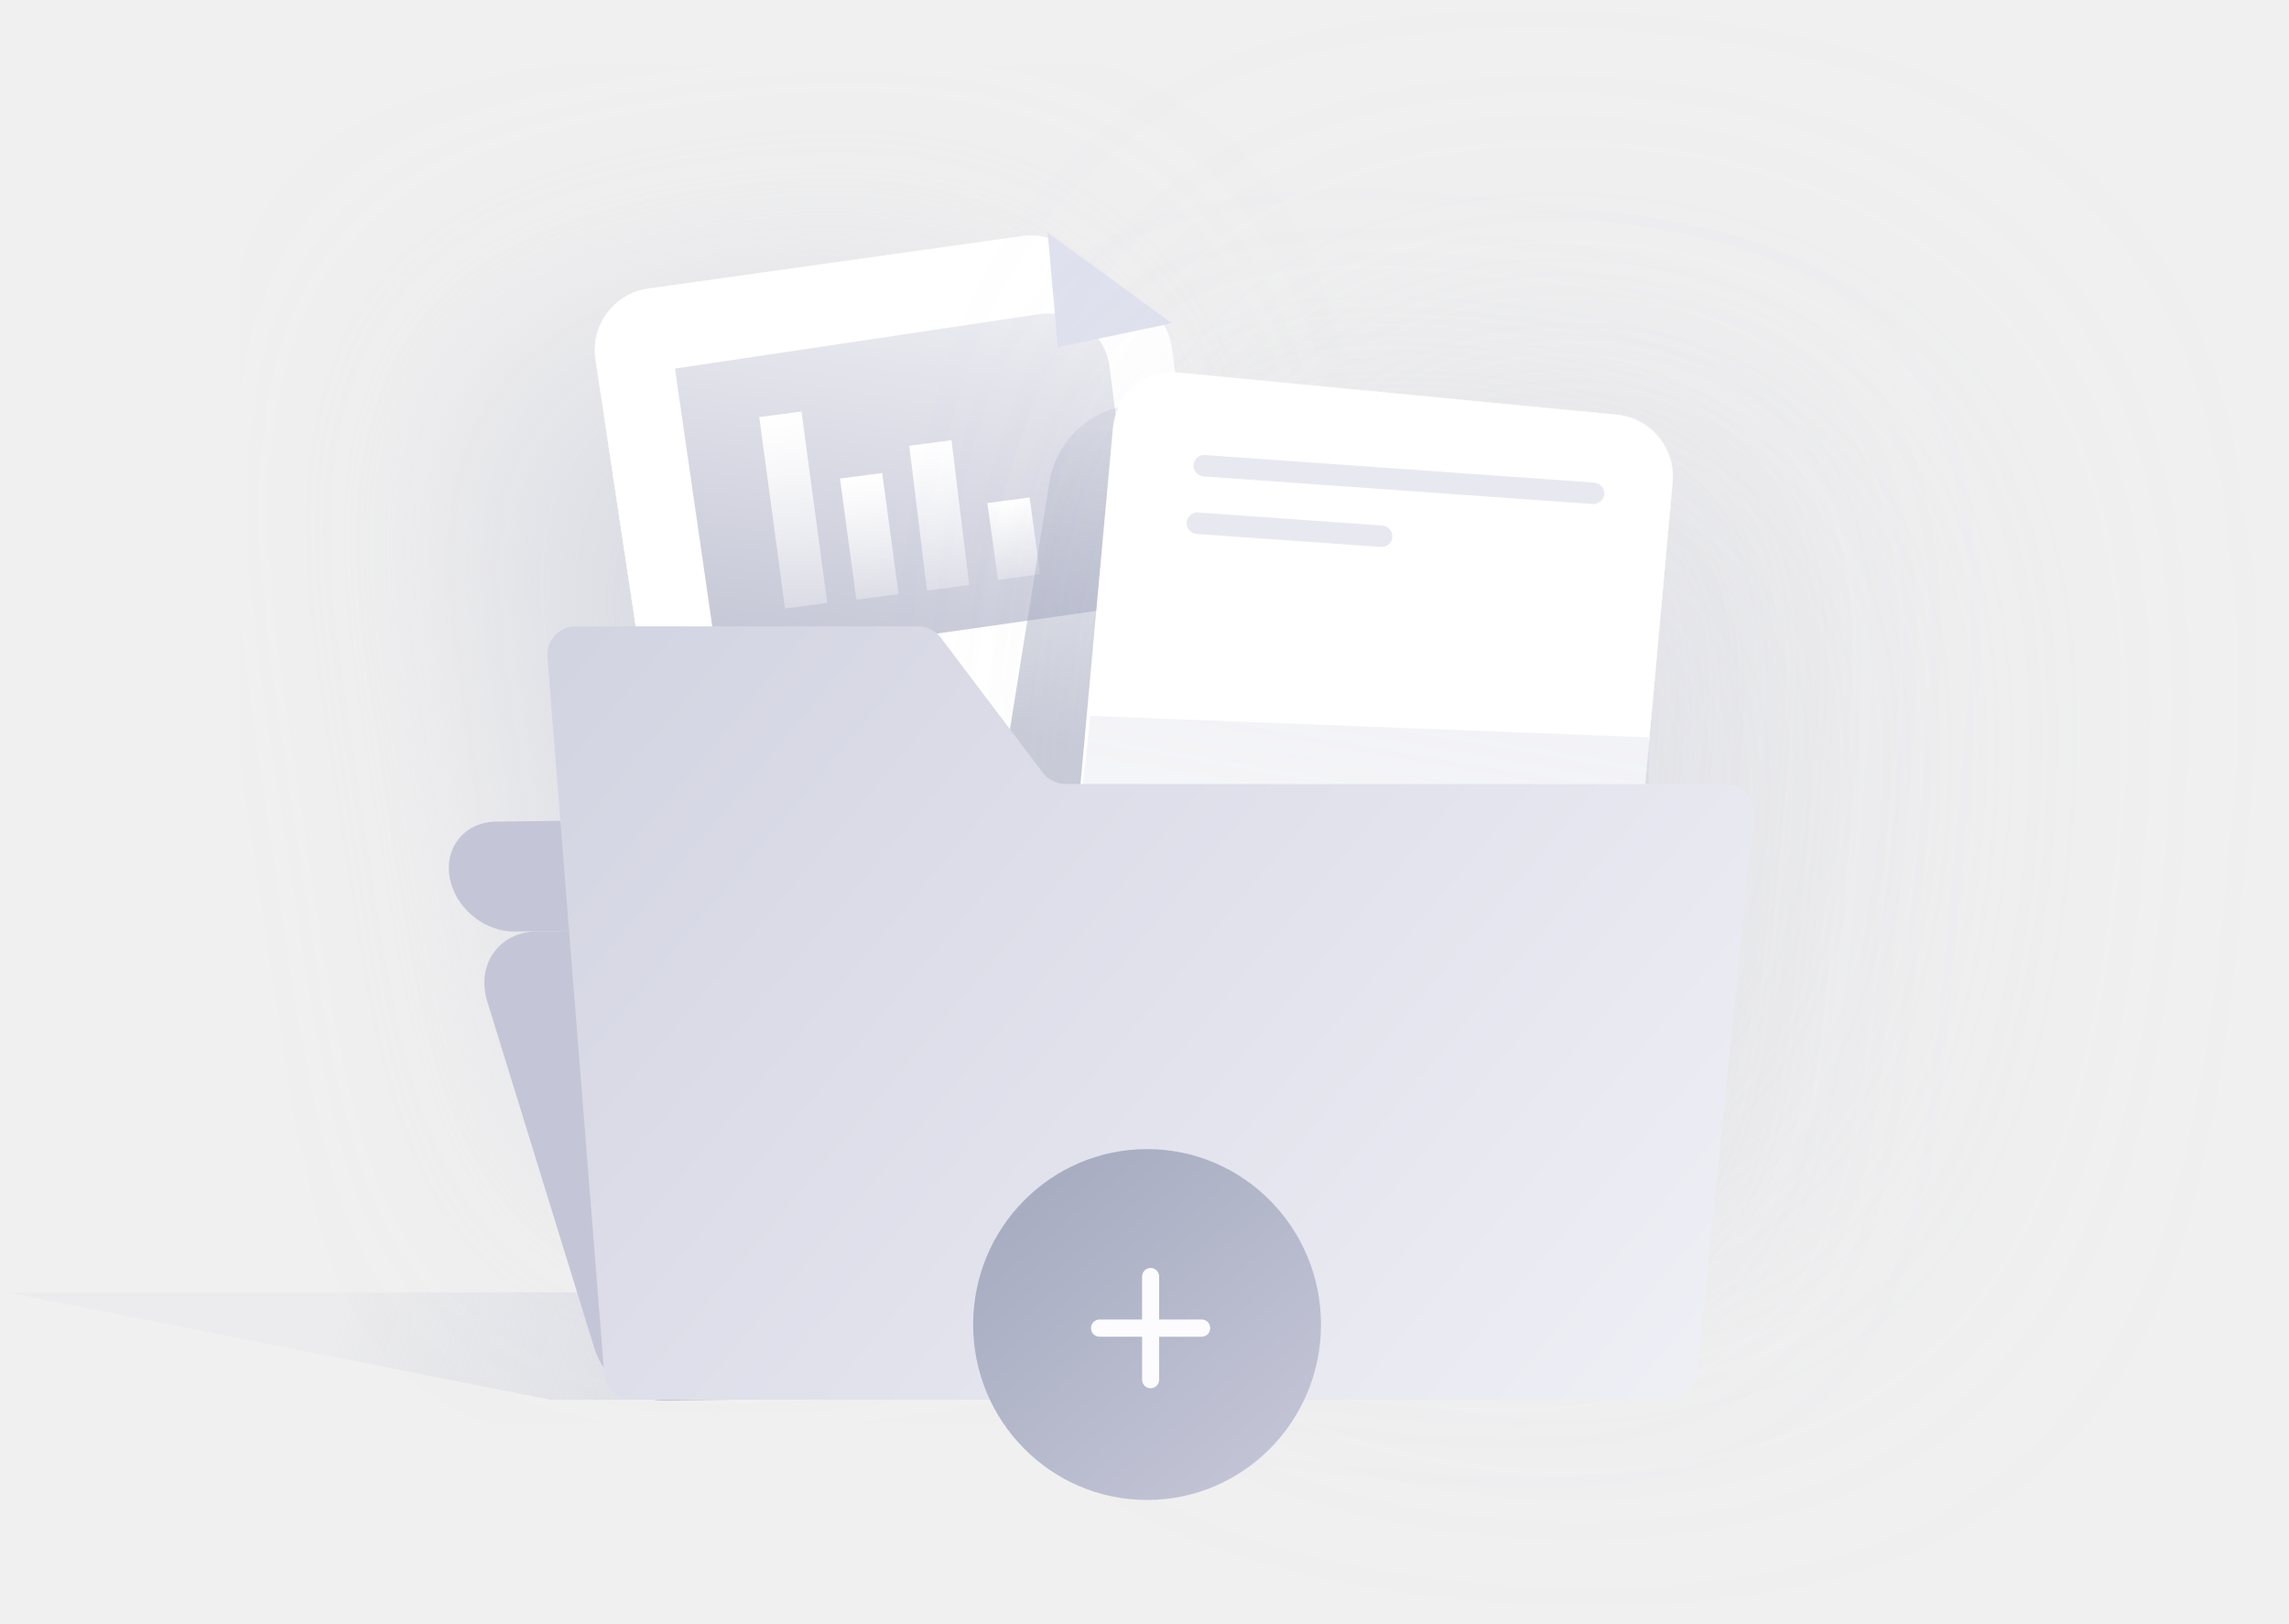
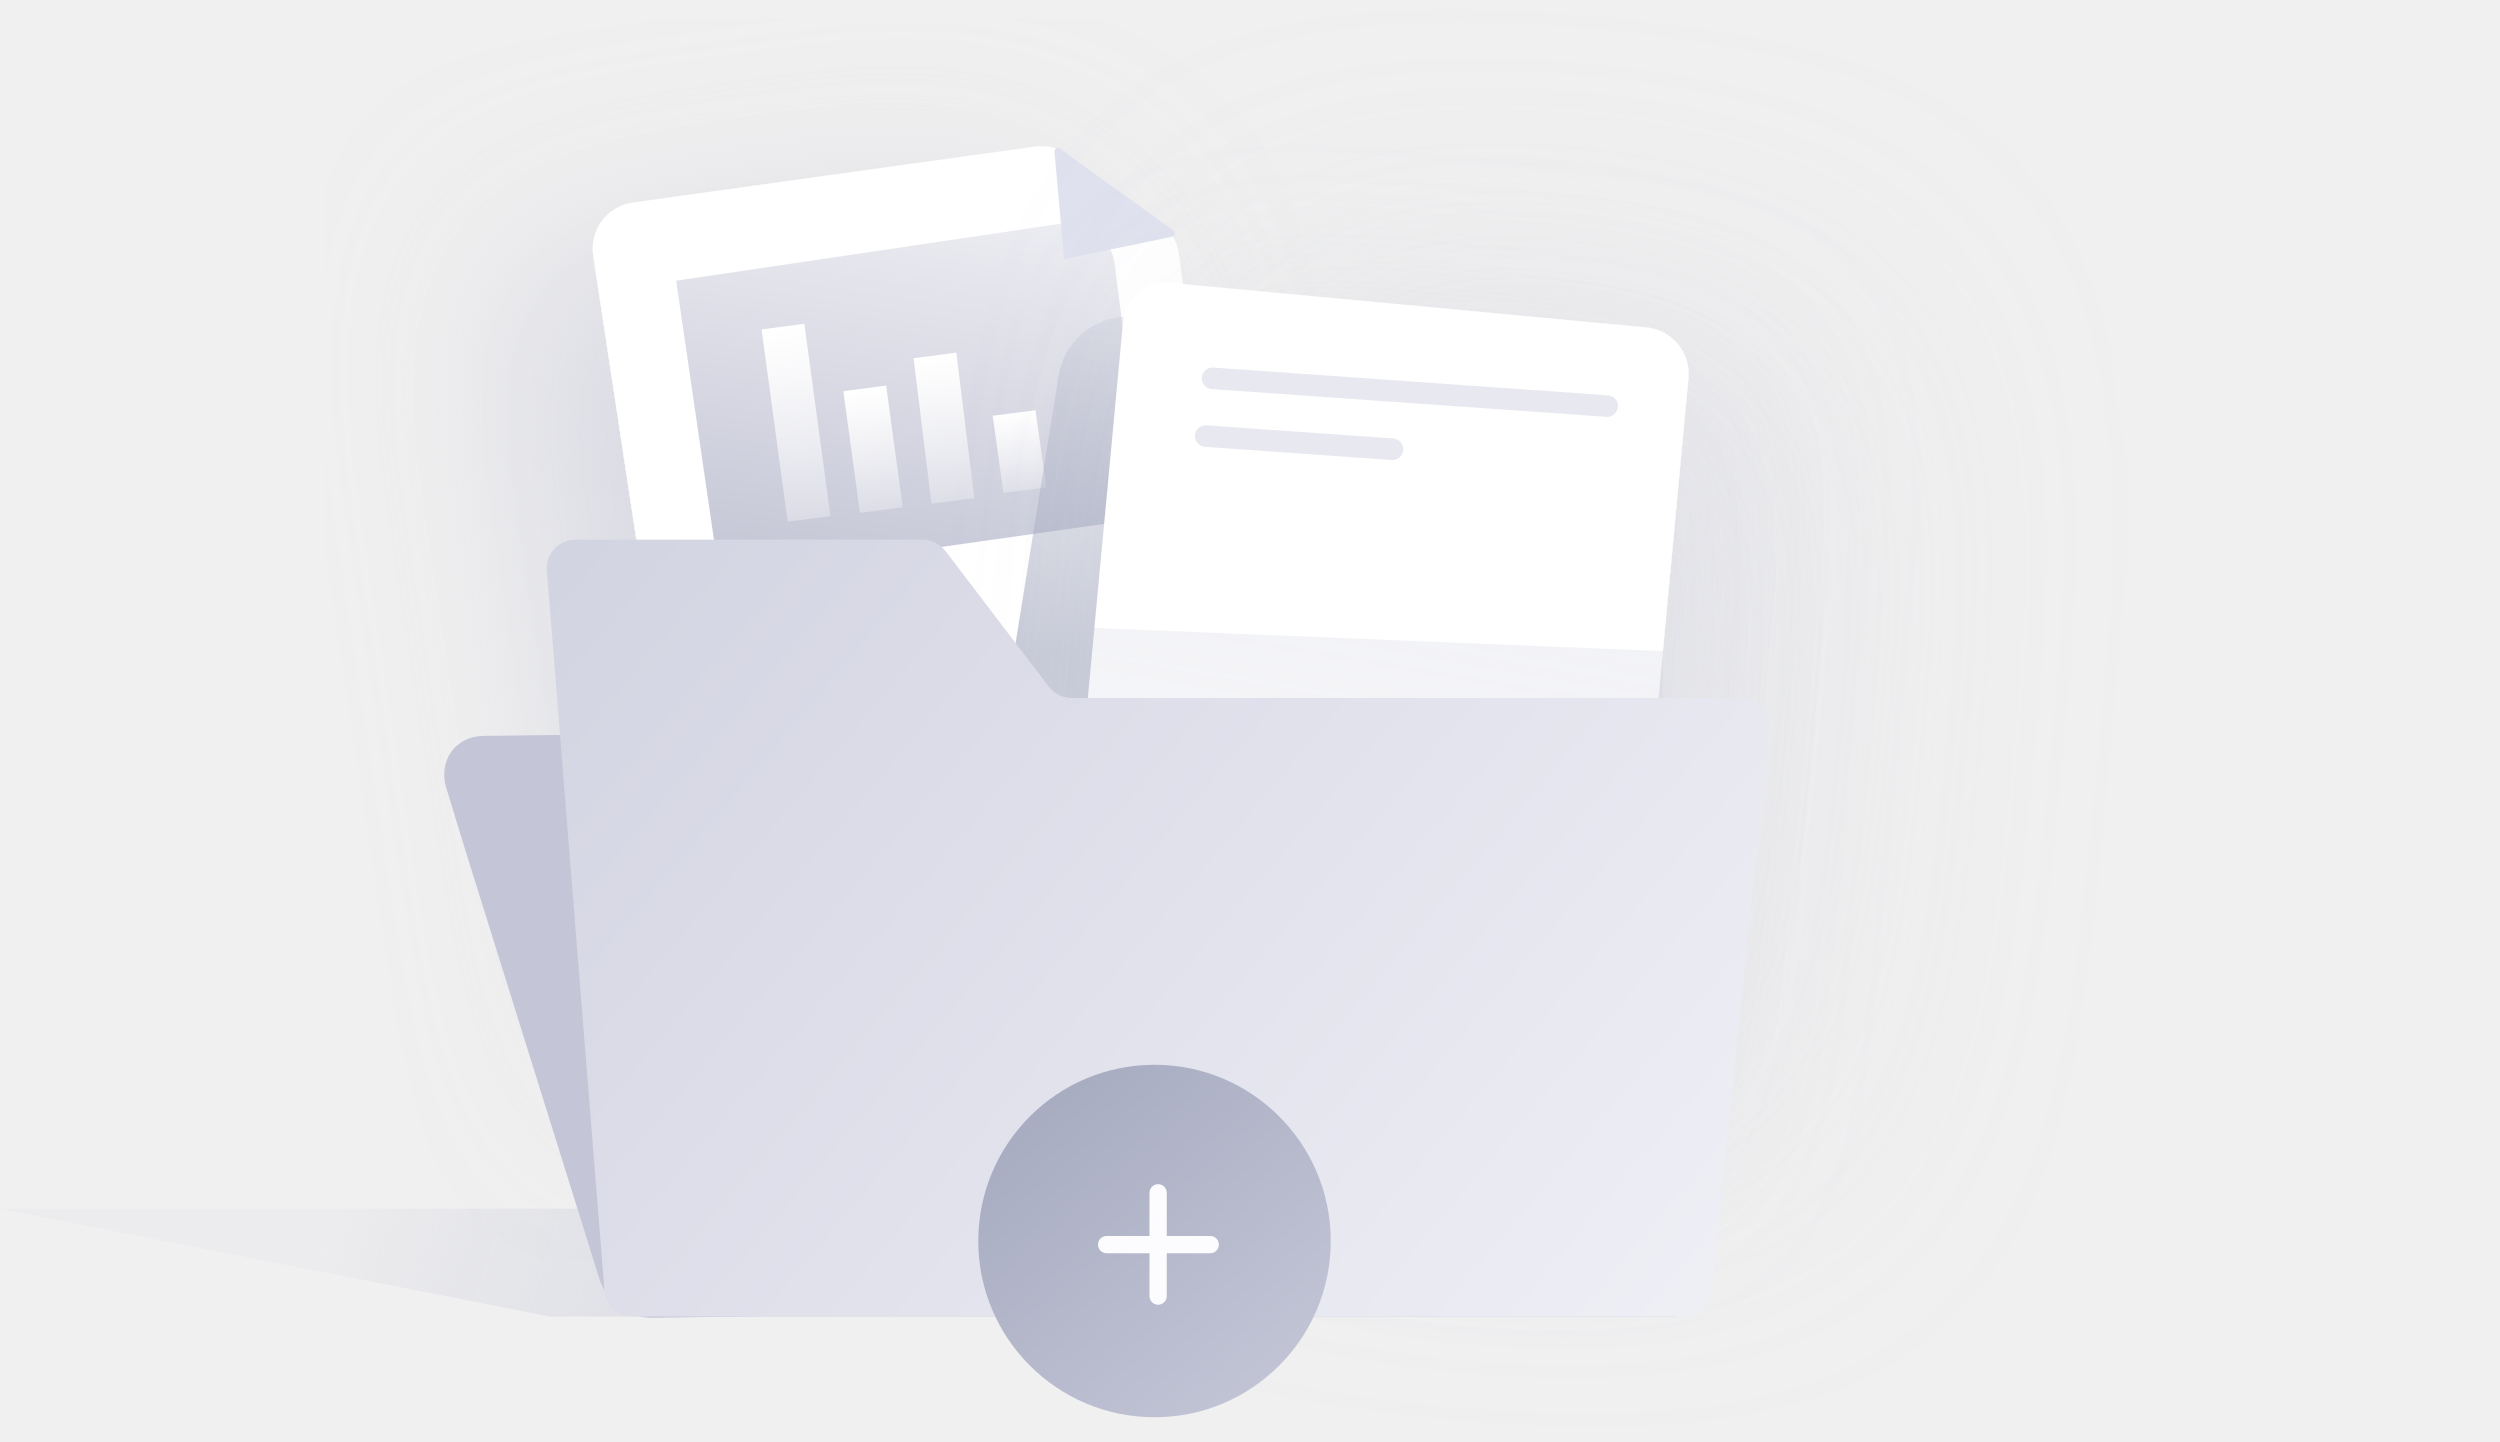
- <svg xmlns="http://www.w3.org/2000/svg" width="148" height="105" fill="none">
+ <svg xmlns="http://www.w3.org/2000/svg" width="215" height="124" fill="none">
  <g filter="url(#a)">
-     <path d="M38.51 23.233a4.012 4.012 0 0 1 3.407-4.568l24.203-3.399a3.99 3.99 0 0 1 2.932.746l5.139 3.812a3.99 3.99 0 0 1 1.576 2.673l5.38 39.95a4.012 4.012 0 0 1-3.41 4.506l-28.033 3.995a3.988 3.988 0 0 1-4.508-3.355l-6.686-44.36Z" fill="#fff" />
+     <path d="M51.026 21.99a4 4 0 0 1 3.403-4.564l34.588-4.814a4 4 0 0 1 2.921.739l7.84 5.765a4 4 0 0 1 1.595 2.684l7.504 55.25a4 4 0 0 1-3.404 4.498l-40.516 5.724a4 4 0 0 1-4.514-3.36L51.026 21.99Z" fill="#fff" />
  </g>
-   <path d="m43.643 23.837 23.556-3.523a3.988 3.988 0 0 1 4.549 3.445l1.943 15.343-27.278 3.888-2.77-19.153Z" fill="url(#b)" />
-   <path d="m49.09 26.97 2.732-.358 1.666 12.379-2.73.358L49.09 26.97Z" fill="url(#c)" />
-   <path d="m54.31 30.946 2.731-.358 1.06 7.835-2.73.359-1.06-7.836Z" fill="url(#d)" />
-   <path d="m58.79 28.826 2.73-.359 1.148 9.366-2.73.358-1.149-9.365Z" fill="url(#e)" />
-   <path d="m63.839 32.53 2.73-.358.688 4.966-2.73.359-.688-4.967Z" fill="url(#f)" />
-   <path d="m68.395 22.448-.656-7.41 8.032 5.866-7.376 1.544Z" fill="#DFE1EE" />
-   <path d="m76.953 83.571 30.488 6.946H35.578L.5 83.571h76.453Z" fill="url(#g)" />
-   <path fill-rule="evenodd" clip-rule="evenodd" d="M54.995 53.8c-.774-.608-1.715-.94-2.63-.928l-20.301.26c-2.172.029-3.526 1.927-2.886 4.046.536 1.775 2.302 3.089 4.121 3.065l20.3-.27c3.266-.044 4.162-4.004 1.396-6.173Zm53.289 9.991c-.051-2.388-2.297-4.507-4.743-4.475l-68.852.917c-2.417.032-3.917 2.153-3.19 4.51l6.938 22.468c.604 1.959 2.559 3.401 4.567 3.371l62.391-.934c1.975-.03 3.405-1.477 3.364-3.406l-.475-22.45Z" fill="#C4C6D7" />
-   <path d="m76.92 24.531-2.066 27.784-6.884-.926-2.754-3.705 2.634-16.48a6 6 0 0 1 5.925-5.052h2.227l.918-1.62Z" fill="url(#h)" fill-opacity=".6" />
+   <path d="m58.15 24.141 33.152-4.913a4 4 0 0 1 4.554 3.45l2.793 21.857-36.765 5.194L58.15 24.14Z" fill="url(#b)" />
+   <path d="m65.493 28.327 3.68-.479 2.246 16.538-3.68.479-2.246-16.538Z" fill="url(#c)" />
+   <path d="m72.528 33.64 3.681-.48 1.428 10.468-3.68.479-1.429-10.468Z" fill="url(#d)" />
+   <path d="m78.564 30.806 3.68-.479 1.549 12.512-3.681.48-1.548-12.513Z" fill="url(#e)" />
+   <path d="m85.37 35.755 3.681-.479.927 6.636-3.68.479-.927-6.636Z" fill="url(#f)" />
+   <path d="m91.512 22.285-.826-9.242a.3.3 0 0 1 .475-.27l9.742 7.052a.3.3 0 0 1-.115.536l-9.276 1.924Z" fill="#DFE1EE" />
+   <path d="m103.045 103.943 41.094 9.28h-96.86L0 103.943h103.045Z" fill="url(#g)" />
+   <path fill-rule="evenodd" clip-rule="evenodd" d="M73.149 63.943c-.858-.667-1.896-1.03-2.905-1.018l-28.67.362c-2.41.03-3.91 2.14-3.19 4.492l1.546 5.055 11.613 37.133c.611 1.954 2.565 3.391 4.57 3.362l86.463-1.274c1.977-.029 3.405-1.477 3.36-3.407l-.746-32.656c-.055-2.387-2.303-4.506-4.749-4.474l-55.022.72c-1.01.014-2.048-.35-2.907-1.017l-9.363-7.278Z" fill="#C4C6D7" />
+   <path d="m103 25.07-2.783 37.117-9.28-1.238L87.226 56l3.826-23.721a6 6 0 0 1 5.923-5.045h4.788L103 25.07Z" fill="url(#h)" fill-opacity=".6" />
  <g filter="url(#i)">
-     <path d="M71.955 27.705a3.975 3.975 0 0 1 4.343-3.602l28.228 2.718a4.024 4.024 0 0 1 3.616 4.369l-3.97 43.59a3.976 3.976 0 0 1-4.343 3.603l-28.228-2.718a4.025 4.025 0 0 1-3.616-4.369l3.97-43.59Z" fill="#fff" />
+     <path d="M96.556 27.967a4 4 0 0 1 4.355-3.61l40.678 3.81a4 4 0 0 1 3.609 4.356l-5.715 61.019a4 4 0 0 1-4.355 3.61l-40.678-3.81a4 4 0 0 1-3.61-4.356l5.716-61.019Z" fill="#fff" />
  </g>
-   <rect width="26.622" height="1.389" rx=".695" transform="rotate(4.056 -376.174 1105.033) skewX(.071)" fill="#E8E9F0" />
-   <rect width="13.33" height="1.389" rx=".695" transform="rotate(4.056 -428.89 1100.632) skewX(.071)" fill="#E8E9F0" />
-   <path d="m106.608 47.684-36.114-1.389-.459 4.4h36.573v-3.01Z" fill="url(#j)" fill-opacity=".5" />
-   <path d="M60.826 41.236a1.83 1.83 0 0 0-1.46-.73H37.218c-1.014 0-1.836.83-1.836 1.853l3.672 46.306c0 1.023.822 1.852 1.836 1.852h67.01c1.014 0 1.836-.83 1.836-1.852l3.672-36.119a1.844 1.844 0 0 0-1.836-1.852H68.878a1.83 1.83 0 0 1-1.46-.73l-6.592-8.728Z" fill="url(#k)" />
-   <ellipse cx="74.166" cy="85.655" rx="11.245" ry="11.345" fill="url(#l)" />
-   <path fill-rule="evenodd" clip-rule="evenodd" d="M74.395 81.997c.305 0 .551.249.551.556v2.778H77.7c.304 0 .55.249.55.556a.553.553 0 0 1-.55.555h-2.754v2.779a.553.553 0 0 1-.55.555.553.553 0 0 1-.551-.555v-2.779H71.09a.553.553 0 0 1-.551-.555c0-.307.247-.556.55-.556h2.755v-2.778c0-.307.246-.556.55-.556Z" fill="#FCFCFF" />
+   <rect x="103.418" y="31.546" width="35.88" height="1.856" rx=".928" transform="rotate(4.021 103.418 31.546)" fill="#E8E9F0" />
+   <rect x="102.822" y="36.514" width="17.965" height="1.856" rx=".928" transform="rotate(4.021 102.822 36.514)" fill="#E8E9F0" />
+   <path d="m143.015 56-49.014-2-.5 6.021h49.514v-4.02Z" fill="url(#j)" fill-opacity=".5" />
+   <path d="M81.31 47.386a2.475 2.475 0 0 0-1.969-.974H49.49a2.475 2.475 0 0 0-2.475 2.474l4.95 61.862a2.475 2.475 0 0 0 2.474 2.475h90.318a2.475 2.475 0 0 0 2.475-2.475l4.949-48.252a2.475 2.475 0 0 0-2.475-2.475H92.163c-.773 0-1.5-.36-1.968-.974l-8.885-11.66Z" fill="url(#k)" />
+   <circle cx="99.288" cy="106.727" fill="url(#l)" r="15.156" />
+   <path fill-rule="evenodd" clip-rule="evenodd" d="M99.597 101.84c.41 0 .743.332.743.742v3.712h3.711a.743.743 0 1 1 0 1.485h-3.711v3.711a.743.743 0 0 1-1.485 0v-3.711h-3.712a.743.743 0 0 1 0-1.485h3.712v-3.712c0-.41.332-.742.742-.742Z" fill="#FCFCFF" />
  <defs>
-     <linearGradient id="b" x1="44.102" y1="4.157" x2="36.884" y2="51.275" gradientUnits="userSpaceOnUse">
+     <linearGradient id="b" x1="58.768" y1="-2.15" x2="49.206" y2="60.822" gradientUnits="userSpaceOnUse">
      <stop stop-color="#fff" />
      <stop offset="1" stop-color="#B4B6CA" />
    </linearGradient>
-     <linearGradient id="c" x1="50.491" y1="26.786" x2="52.116" y2="39.171" gradientUnits="userSpaceOnUse">
+     <linearGradient id="c" x1="67.379" y1="28.082" x2="69.533" y2="44.632" gradientUnits="userSpaceOnUse">
      <stop stop-color="#fff" />
      <stop offset="1" stop-color="#fff" stop-opacity=".31" />
    </linearGradient>
-     <linearGradient id="d" x1="55.7" y1="30.764" x2="56.729" y2="38.603" gradientUnits="userSpaceOnUse">
+     <linearGradient id="d" x1="74.401" y1="33.396" x2="75.764" y2="43.871" gradientUnits="userSpaceOnUse">
      <stop stop-color="#fff" />
      <stop offset="1" stop-color="#fff" stop-opacity=".31" />
    </linearGradient>
-     <linearGradient id="e" x1="60.125" y1="28.651" x2="61.353" y2="38.006" gradientUnits="userSpaceOnUse">
+     <linearGradient id="e" x1="80.365" y1="30.572" x2="81.992" y2="43.074" gradientUnits="userSpaceOnUse">
      <stop stop-color="#fff" />
      <stop offset="1" stop-color="#fff" stop-opacity=".31" />
    </linearGradient>
-     <linearGradient id="f" x1="65.227" y1="32.348" x2="65.88" y2="37.319" gradientUnits="userSpaceOnUse">
+     <linearGradient id="f" x1="87.242" y1="35.512" x2="88.106" y2="42.155" gradientUnits="userSpaceOnUse">
      <stop stop-color="#fff" />
      <stop offset="1" stop-color="#fff" stop-opacity=".31" />
    </linearGradient>
-     <linearGradient id="g" x1="90.689" y1="96.769" x2="24.23" y2="74.494" gradientUnits="userSpaceOnUse">
+     <linearGradient id="g" x1="121.559" y1="121.574" x2="32.145" y2="91.339" gradientUnits="userSpaceOnUse">
      <stop stop-color="#C4C6D7" />
      <stop offset=".992" stop-color="#C4C6D7" stop-opacity=".1" />
    </linearGradient>
-     <linearGradient id="h" x1="65.216" y1="47.453" x2="69.652" y2="17.597" gradientUnits="userSpaceOnUse">
+     <linearGradient id="h" x1="87.226" y1="55.691" x2="93.103" y2="15.79" gradientUnits="userSpaceOnUse">
      <stop stop-color="#A3A8BD" />
      <stop offset="1" stop-color="#A3A8BD" stop-opacity="0" />
    </linearGradient>
-     <linearGradient id="j" x1="98.951" y1="-33.583" x2="84.242" y2="51.577" gradientUnits="userSpaceOnUse">
+     <linearGradient id="j" x1="132.694" y1="-52.568" x2="113.208" y2="61.258" gradientUnits="userSpaceOnUse">
      <stop stop-color="#C4C6D7" />
      <stop offset="1" stop-color="#C4C6D7" stop-opacity=".37" />
    </linearGradient>
-     <linearGradient id="k" x1="4.171" y1="9.482" x2="114.21" y2="101.365" gradientUnits="userSpaceOnUse">
+     <linearGradient id="k" x1="4.949" y1="4.964" x2="152.181" y2="128.997" gradientUnits="userSpaceOnUse">
      <stop stop-color="#C4C6D7" />
      <stop offset="1" stop-color="#F2F2F8" />
    </linearGradient>
-     <linearGradient id="l" x1="58.561" y1="78.246" x2="77.573" y2="100.538" gradientUnits="userSpaceOnUse">
+     <linearGradient id="l" x1="78.255" y1="96.829" x2="103.619" y2="126.832" gradientUnits="userSpaceOnUse">
      <stop stop-color="#A3A8BD" />
      <stop offset="1" stop-color="#C4C6D7" />
    </linearGradient>
-     <filter id="a" x="15.465" y="4.227" width="74.718" height="87.761" filterUnits="userSpaceOnUse" color-interpolation-filters="sRGB">
+     <filter id="a" x="27.98" y="1.573" width="89.934" height="106.739" filterUnits="userSpaceOnUse" color-interpolation-filters="sRGB">
      <feFlood flood-opacity="0" result="BackgroundImageFix" />
      <feColorMatrix in="SourceAlpha" values="0 0 0 0 0 0 0 0 0 0 0 0 0 0 0 0 0 0 127 0" result="hardAlpha" />
      <feOffset dx="-7" dy="5" />
      <feGaussianBlur stdDeviation="8" />
      <feComposite in2="hardAlpha" operator="out" />
      <feColorMatrix values="0 0 0 0 0.769 0 0 0 0 0.776 0 0 0 0 0.843 0 0 0 0.52 0" />
-       <feBlend in2="BackgroundImageFix" result="effect1_dropShadow_1037_50782" />
-       <feBlend in="SourceGraphic" in2="effect1_dropShadow_1037_50782" result="shape" />
+       <feBlend in2="BackgroundImageFix" result="effect1_dropShadow_5475_63691" />
+       <feBlend in="SourceGraphic" in2="effect1_dropShadow_5475_63691" result="shape" />
    </filter>
-     <filter id="i" x="55.968" y=".084" width="90.191" height="104.318" filterUnits="userSpaceOnUse" color-interpolation-filters="sRGB">
+     <filter id="i" x="78.823" y=".34" width="104.394" height="122.829" filterUnits="userSpaceOnUse" color-interpolation-filters="sRGB">
      <feFlood flood-opacity="0" result="BackgroundImageFix" />
      <feColorMatrix in="SourceAlpha" values="0 0 0 0 0 0 0 0 0 0 0 0 0 0 0 0 0 0 127 0" result="hardAlpha" />
      <feOffset dx="13" dy="1" />
      <feGaussianBlur stdDeviation="12.5" />
      <feComposite in2="hardAlpha" operator="out" />
      <feColorMatrix values="0 0 0 0 0.769 0 0 0 0 0.776 0 0 0 0 0.843 0 0 0 0.2 0" />
-       <feBlend in2="BackgroundImageFix" result="effect1_dropShadow_1037_50782" />
+       <feBlend in2="BackgroundImageFix" result="effect1_dropShadow_5475_63691" />
      <feColorMatrix in="SourceAlpha" values="0 0 0 0 0 0 0 0 0 0 0 0 0 0 0 0 0 0 127 0" result="hardAlpha" />
      <feOffset dx="5" dy="3" />
      <feGaussianBlur stdDeviation="7.5" />
      <feComposite in2="hardAlpha" operator="out" />
      <feColorMatrix values="0 0 0 0 0.769 0 0 0 0 0.776 0 0 0 0 0.843 0 0 0 0.2 0" />
-       <feBlend in2="effect1_dropShadow_1037_50782" result="effect2_dropShadow_1037_50782" />
-       <feBlend in="SourceGraphic" in2="effect2_dropShadow_1037_50782" result="shape" />
+       <feBlend in2="effect1_dropShadow_5475_63691" result="effect2_dropShadow_5475_63691" />
+       <feBlend in="SourceGraphic" in2="effect2_dropShadow_5475_63691" result="shape" />
    </filter>
  </defs>
</svg>
